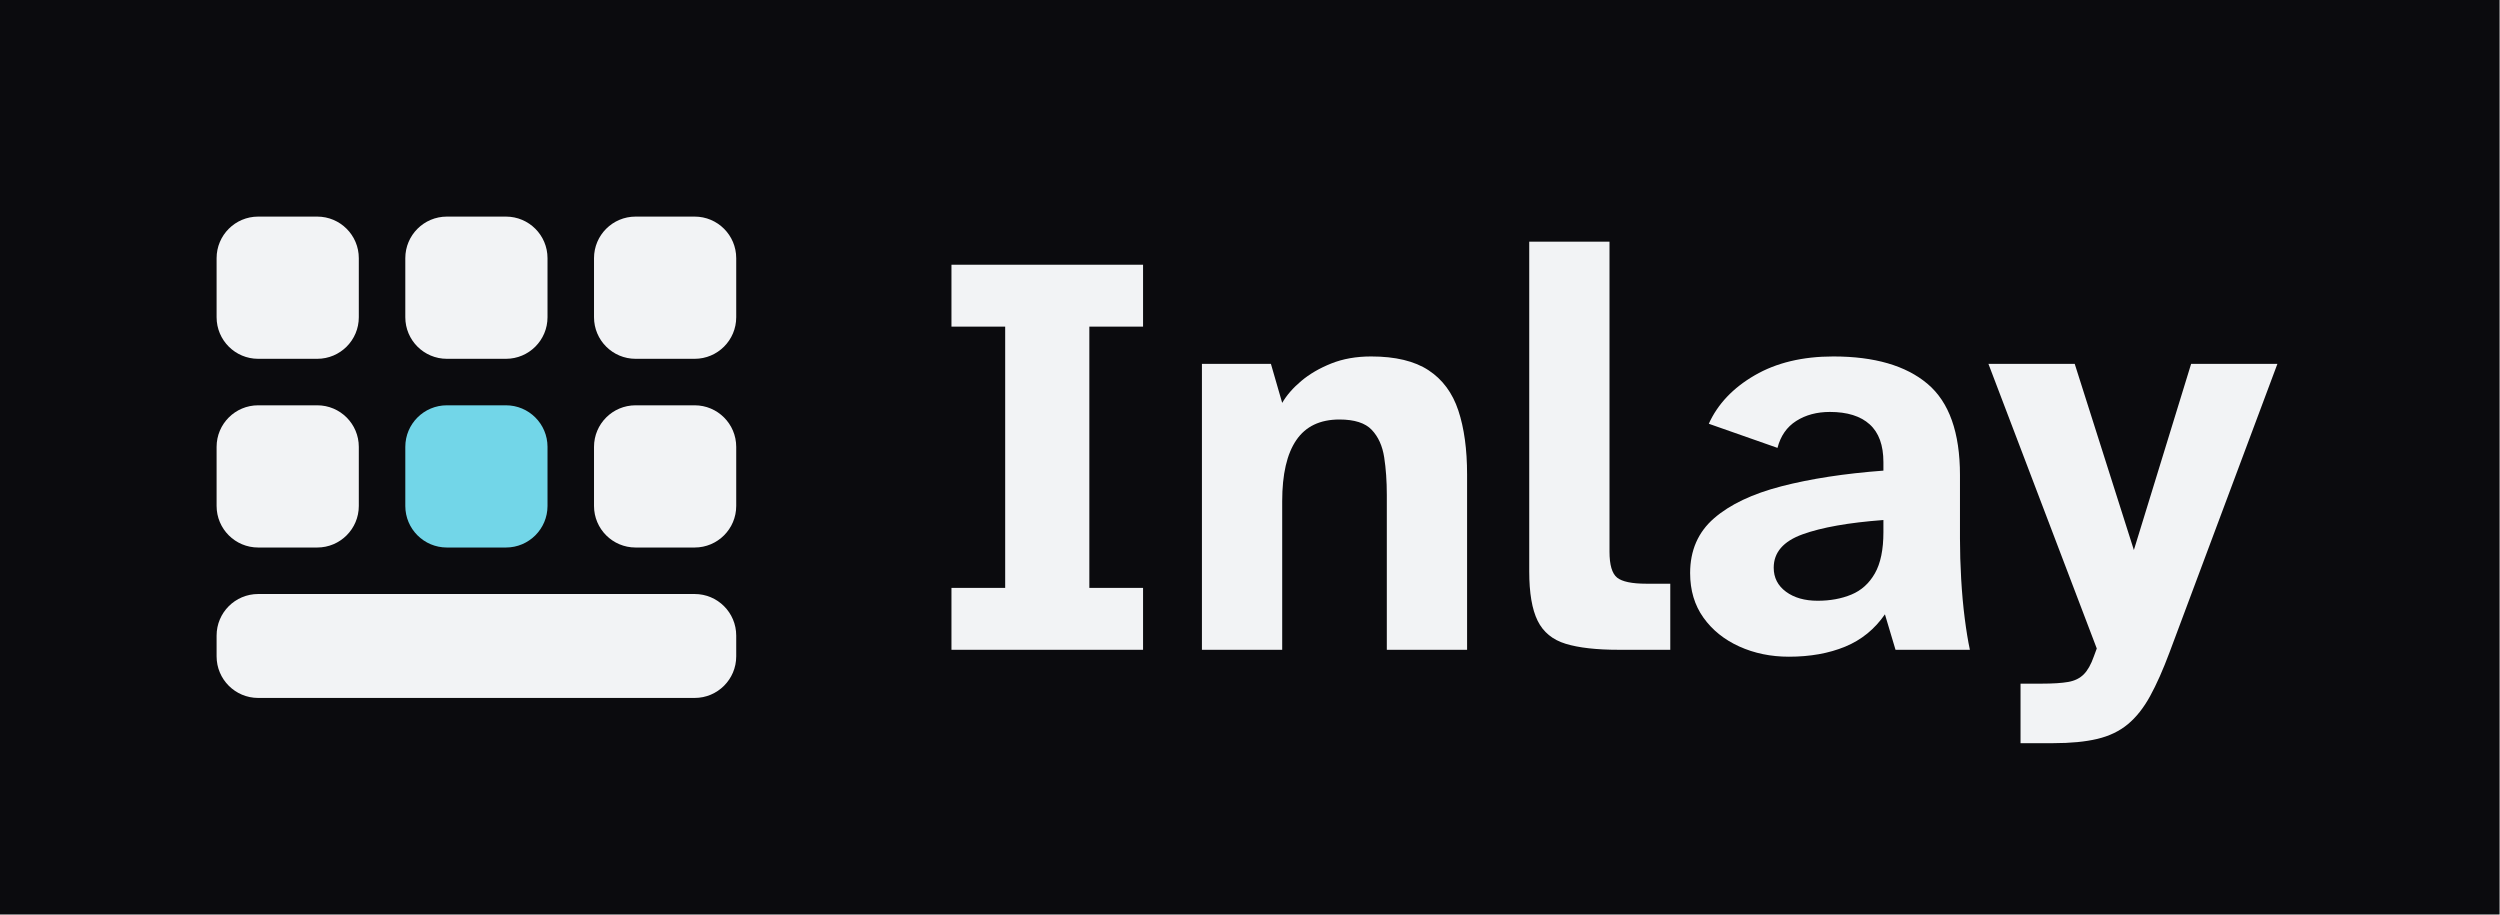
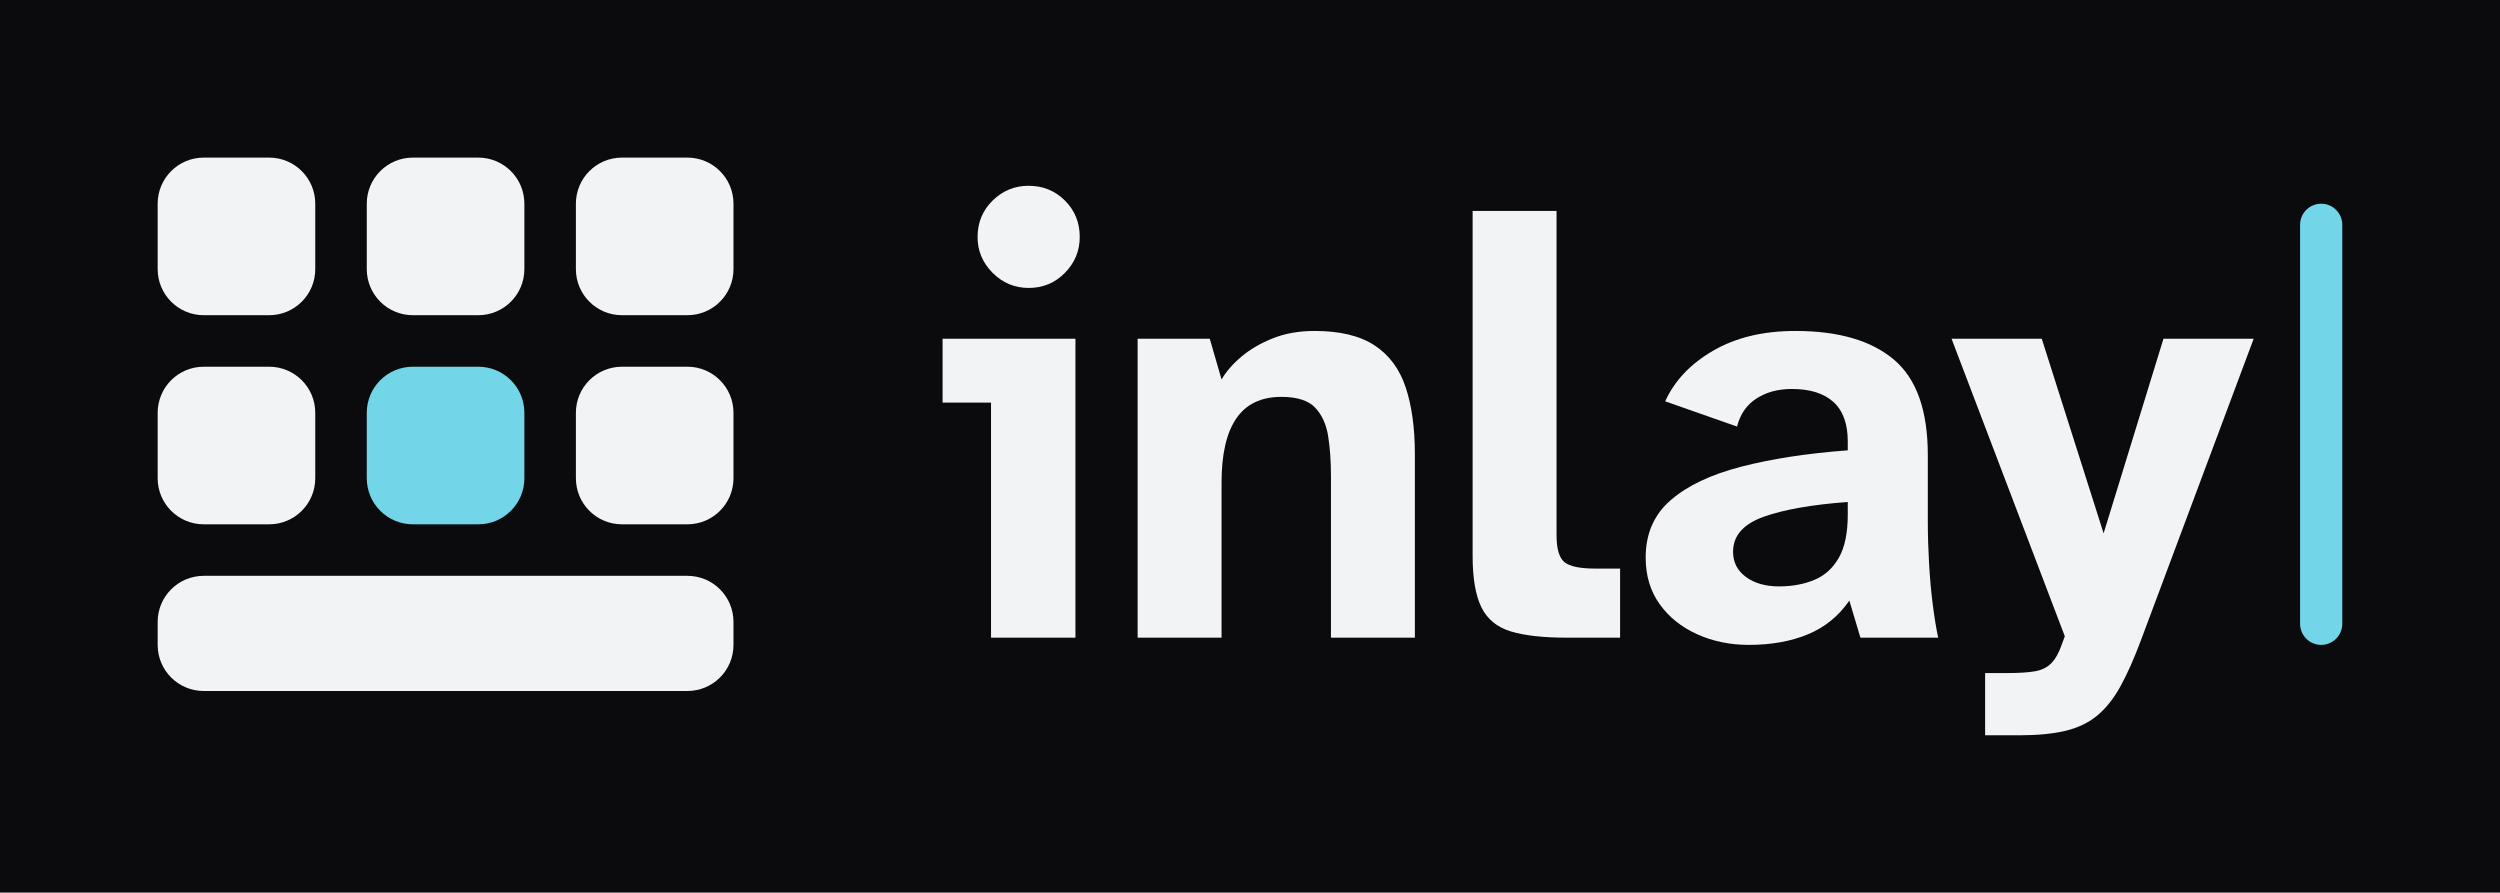
- <svg xmlns="http://www.w3.org/2000/svg" viewBox="-22.5 -22.5 259.7 95.0">
-   <rect x="-22.5" y="-22.5" width="259.657" height="95.0" fill="#0B0B0E" />
-   <g transform="scale(1.1364) translate(-30.25,-31.5)">
+ <svg xmlns="http://www.w3.org/2000/svg" viewBox="-1543 -1058 4148 1481">
+   <rect x="-1543" y="-1058" width="4148" height="1481" fill="#0B0B0E" />
+   <g transform="translate(-1281.4,-796.5) scale(20.1136) translate(-30.25,-31.5)">
    <path fill="#F2F3F5" d="M34.05,31.5H39.45A3.8,3.8 0 0 1 43.25,35.3V40.7A3.8,3.8 0 0 1 39.45,44.5H34.05A3.8,3.8 0 0 1 30.25,40.7V35.3A3.8,3.8 0 0 1 34.05,31.5Z M51.3,31.5H56.7A3.8,3.8 0 0 1 60.5,35.3V40.7A3.8,3.8 0 0 1 56.7,44.5H51.3A3.8,3.8 0 0 1 47.5,40.7V35.3A3.8,3.8 0 0 1 51.3,31.5Z M68.55,31.5H73.95A3.8,3.8 0 0 1 77.75,35.3V40.7A3.8,3.8 0 0 1 73.95,44.5H68.55A3.8,3.8 0 0 1 64.75,40.7V35.3A3.8,3.8 0 0 1 68.55,31.5Z M34.05,48.75H39.45A3.8,3.8 0 0 1 43.25,52.55V57.95A3.8,3.8 0 0 1 39.45,61.75H34.05A3.8,3.8 0 0 1 30.25,57.95V52.55A3.8,3.8 0 0 1 34.05,48.75Z M68.55,48.75H73.95A3.8,3.8 0 0 1 77.75,52.55V57.95A3.8,3.8 0 0 1 73.95,61.75H68.55A3.8,3.8 0 0 1 64.75,57.95V52.55A3.8,3.8 0 0 1 68.55,48.75Z M34.05,66H73.95A3.8,3.8 0 0 1 77.75,69.8V71.7A3.8,3.8 0 0 1 73.95,75.5H34.05A3.8,3.8 0 0 1 30.25,71.7V69.8A3.8,3.8 0 0 1 34.05,66Z" />
    <path fill="#72D6E8" d="M51.3,48.75H56.7A3.8,3.8 0 0 1 60.5,52.55V57.95A3.8,3.8 0 0 1 56.7,61.75H51.3A3.8,3.8 0 0 1 47.5,57.95V52.55A3.8,3.8 0 0 1 51.3,48.75Z" />
  </g>
-   <g fill="#F2F3F5" transform="translate(73.58,45.00) scale(0.05988,-0.05988)">
-     <path transform="translate(0,0)" d="M46.063 0V107.375H139.25V560.625H46.063V668H378.437V560.625H285.25V107.375H378.437V0Z" />
-     <path transform="translate(424,0)" d="M56.563 0V496H176.25L195.812 428.312Q207.375 448.25 228.875 466.344Q250.375 484.437 280.875 496.656Q311.375 508.875 350.125 508.875Q413.375 508.875 449.781 484.875Q486.187 460.875 501.375 415.125Q516.562 369.375 516.562 304.25V0H377.313V268.688Q377.313 304.25 372.75 333.906Q368.188 363.563 351.188 381.531Q334.188 399.5 295.125 399.5Q244.687 399.5 220.25 363.688Q195.812 327.875 195.812 257.625V0Z" />
-     <path transform="translate(995,0)" d="M208.937 0Q150.75 0 116.625 10.406Q82.5 20.812 67.938 50.375Q53.375 79.937 53.375 135.875V708H192.625V170.25Q192.625 135.812 205.781 125.219Q218.937 114.625 256.75 114.625H298.062V0Z" />
-     <path transform="translate(1303,0)" d="M195.875 -12Q148.875 -12 109.781 5.719Q70.688 23.437 47.594 55.75Q24.5 88.062 24.5 133.062Q24.5 192.062 65.906 228.062Q107.313 264.062 183 283.656Q258.688 303.25 359.813 310.812V325.5Q359.813 369.563 335.969 391.094Q312.125 412.625 266.937 412.625Q233.125 412.625 208.594 397Q184.062 381.375 176.062 350.25L56.875 392.125Q80.125 443.437 136.5 476.156Q192.875 508.875 272.875 508.875Q379.937 508.875 436.281 461.406Q492.625 413.937 492.625 303V192.687Q492.625 159 494.719 122.656Q496.812 86.312 500.906 54.344Q505 22.375 509.812 0H380.813L362.438 61.5Q335.75 22.875 293.438 5.438Q251.125 -12 195.875 -12ZM245.75 85.062Q278.437 85.062 304.312 95.812Q330.188 106.562 345 132.562Q359.813 158.562 359.813 204V225.125Q269.437 218.375 219.469 200.281Q169.5 182.188 169.5 142.375Q169.5 116.5 190.719 100.781Q211.937 85.062 245.75 85.062Z" />
-     <path transform="translate(1835,0)" d="M65.687 -162V-58.75H101.812Q131.812 -58.75 148.5 -55.781Q165.187 -52.813 175.375 -42.594Q185.562 -32.375 192.937 -11.313L197.937 2.25L10 496H159.687L262.312 173.062L361.625 496H511.312L324.312 -4.125Q307.25 -49.813 290.406 -80.469Q273.562 -111.125 251.812 -129.156Q230.062 -147.188 198.906 -154.594Q167.75 -162 122.5 -162Z" />
+   <g transform="scale(1,-1)">
+     <g fill="#F2F3F5">
+       <path transform="translate(0,0)" d="M101.312 0V390H20.938V496H241.375V0ZM163.75 580.25Q129 580.25 104 605.25Q79 630.25 79 664.809Q79 700.75 104 725.25Q129 749.75 163.559 749.75Q199.5 749.75 224 725.145Q248.5 700.54 248.5 665Q248.5 630.25 223.895 605.25Q199.29 580.25 163.75 580.25Z" />
+     </g>
+     <g fill="#F2F3F5">
+       <path transform="translate(288,0)" d="M56.563 0V496H176.25L195.812 428.312Q207.375 448.25 228.875 466.344Q250.375 484.437 280.875 496.656Q311.375 508.875 350.125 508.875Q413.375 508.875 449.781 484.875Q486.187 460.875 501.375 415.125Q516.562 369.375 516.562 304.25V0H377.313V268.688Q377.313 304.25 372.75 333.906Q368.188 363.563 351.188 381.531Q334.188 399.5 295.125 399.5Q244.687 399.5 220.25 363.688Q195.812 327.875 195.812 257.625V0Z" />
+     </g>
+     <g fill="#F2F3F5">
+       <path transform="translate(847,0)" d="M208.937 0Q150.75 0 116.625 10.406Q82.5 20.812 67.938 50.375Q53.375 79.937 53.375 135.875V708H192.625V170.25Q192.625 135.812 205.781 125.219Q218.937 114.625 256.75 114.625H298.062V0Z" />
+     </g>
+     <g fill="#F2F3F5">
+       <path transform="translate(1163,0)" d="M195.875 -12Q148.875 -12 109.781 5.719Q70.688 23.437 47.594 55.75Q24.5 88.062 24.5 133.062Q24.5 192.062 65.906 228.062Q107.313 264.062 183 283.656Q258.688 303.25 359.813 310.812V325.5Q359.813 369.563 335.969 391.094Q312.125 412.625 266.937 412.625Q233.125 412.625 208.594 397Q184.062 381.375 176.062 350.25L56.875 392.125Q80.125 443.437 136.5 476.156Q192.875 508.875 272.875 508.875Q379.937 508.875 436.281 461.406Q492.625 413.937 492.625 303V192.687Q492.625 159 494.719 122.656Q496.812 86.312 500.906 54.344Q505 22.375 509.812 0H380.813L362.438 61.5Q335.75 22.875 293.438 5.438Q251.125 -12 195.875 -12ZM245.75 85.062Q278.437 85.062 304.312 95.812Q330.188 106.562 345 132.562Q359.813 158.562 359.813 204V225.125Q269.437 218.375 219.469 200.281Q169.5 182.188 169.5 142.375Q169.5 116.5 190.719 100.781Q211.937 85.062 245.75 85.062Z" />
+     </g>
+     <g fill="#F2F3F5">
+       <path transform="translate(1685,0)" d="M65.687 -162V-58.75H101.812Q131.812 -58.75 148.5 -55.781Q165.187 -52.813 175.375 -42.594Q185.562 -32.375 192.937 -11.313L197.937 2.25L10 496H159.687L262.312 173.062L361.625 496H511.312L324.312 -4.125Q307.25 -49.813 290.406 -80.469Q273.562 -111.125 251.812 -129.156Q230.062 -147.188 198.906 -154.594Q167.75 -162 122.5 -162Z" />
+     </g>
+     <rect x="2273.3" y="-12.0" width="70" height="732.0" rx="35.0" fill="#72D6E8" />
  </g>
</svg>
